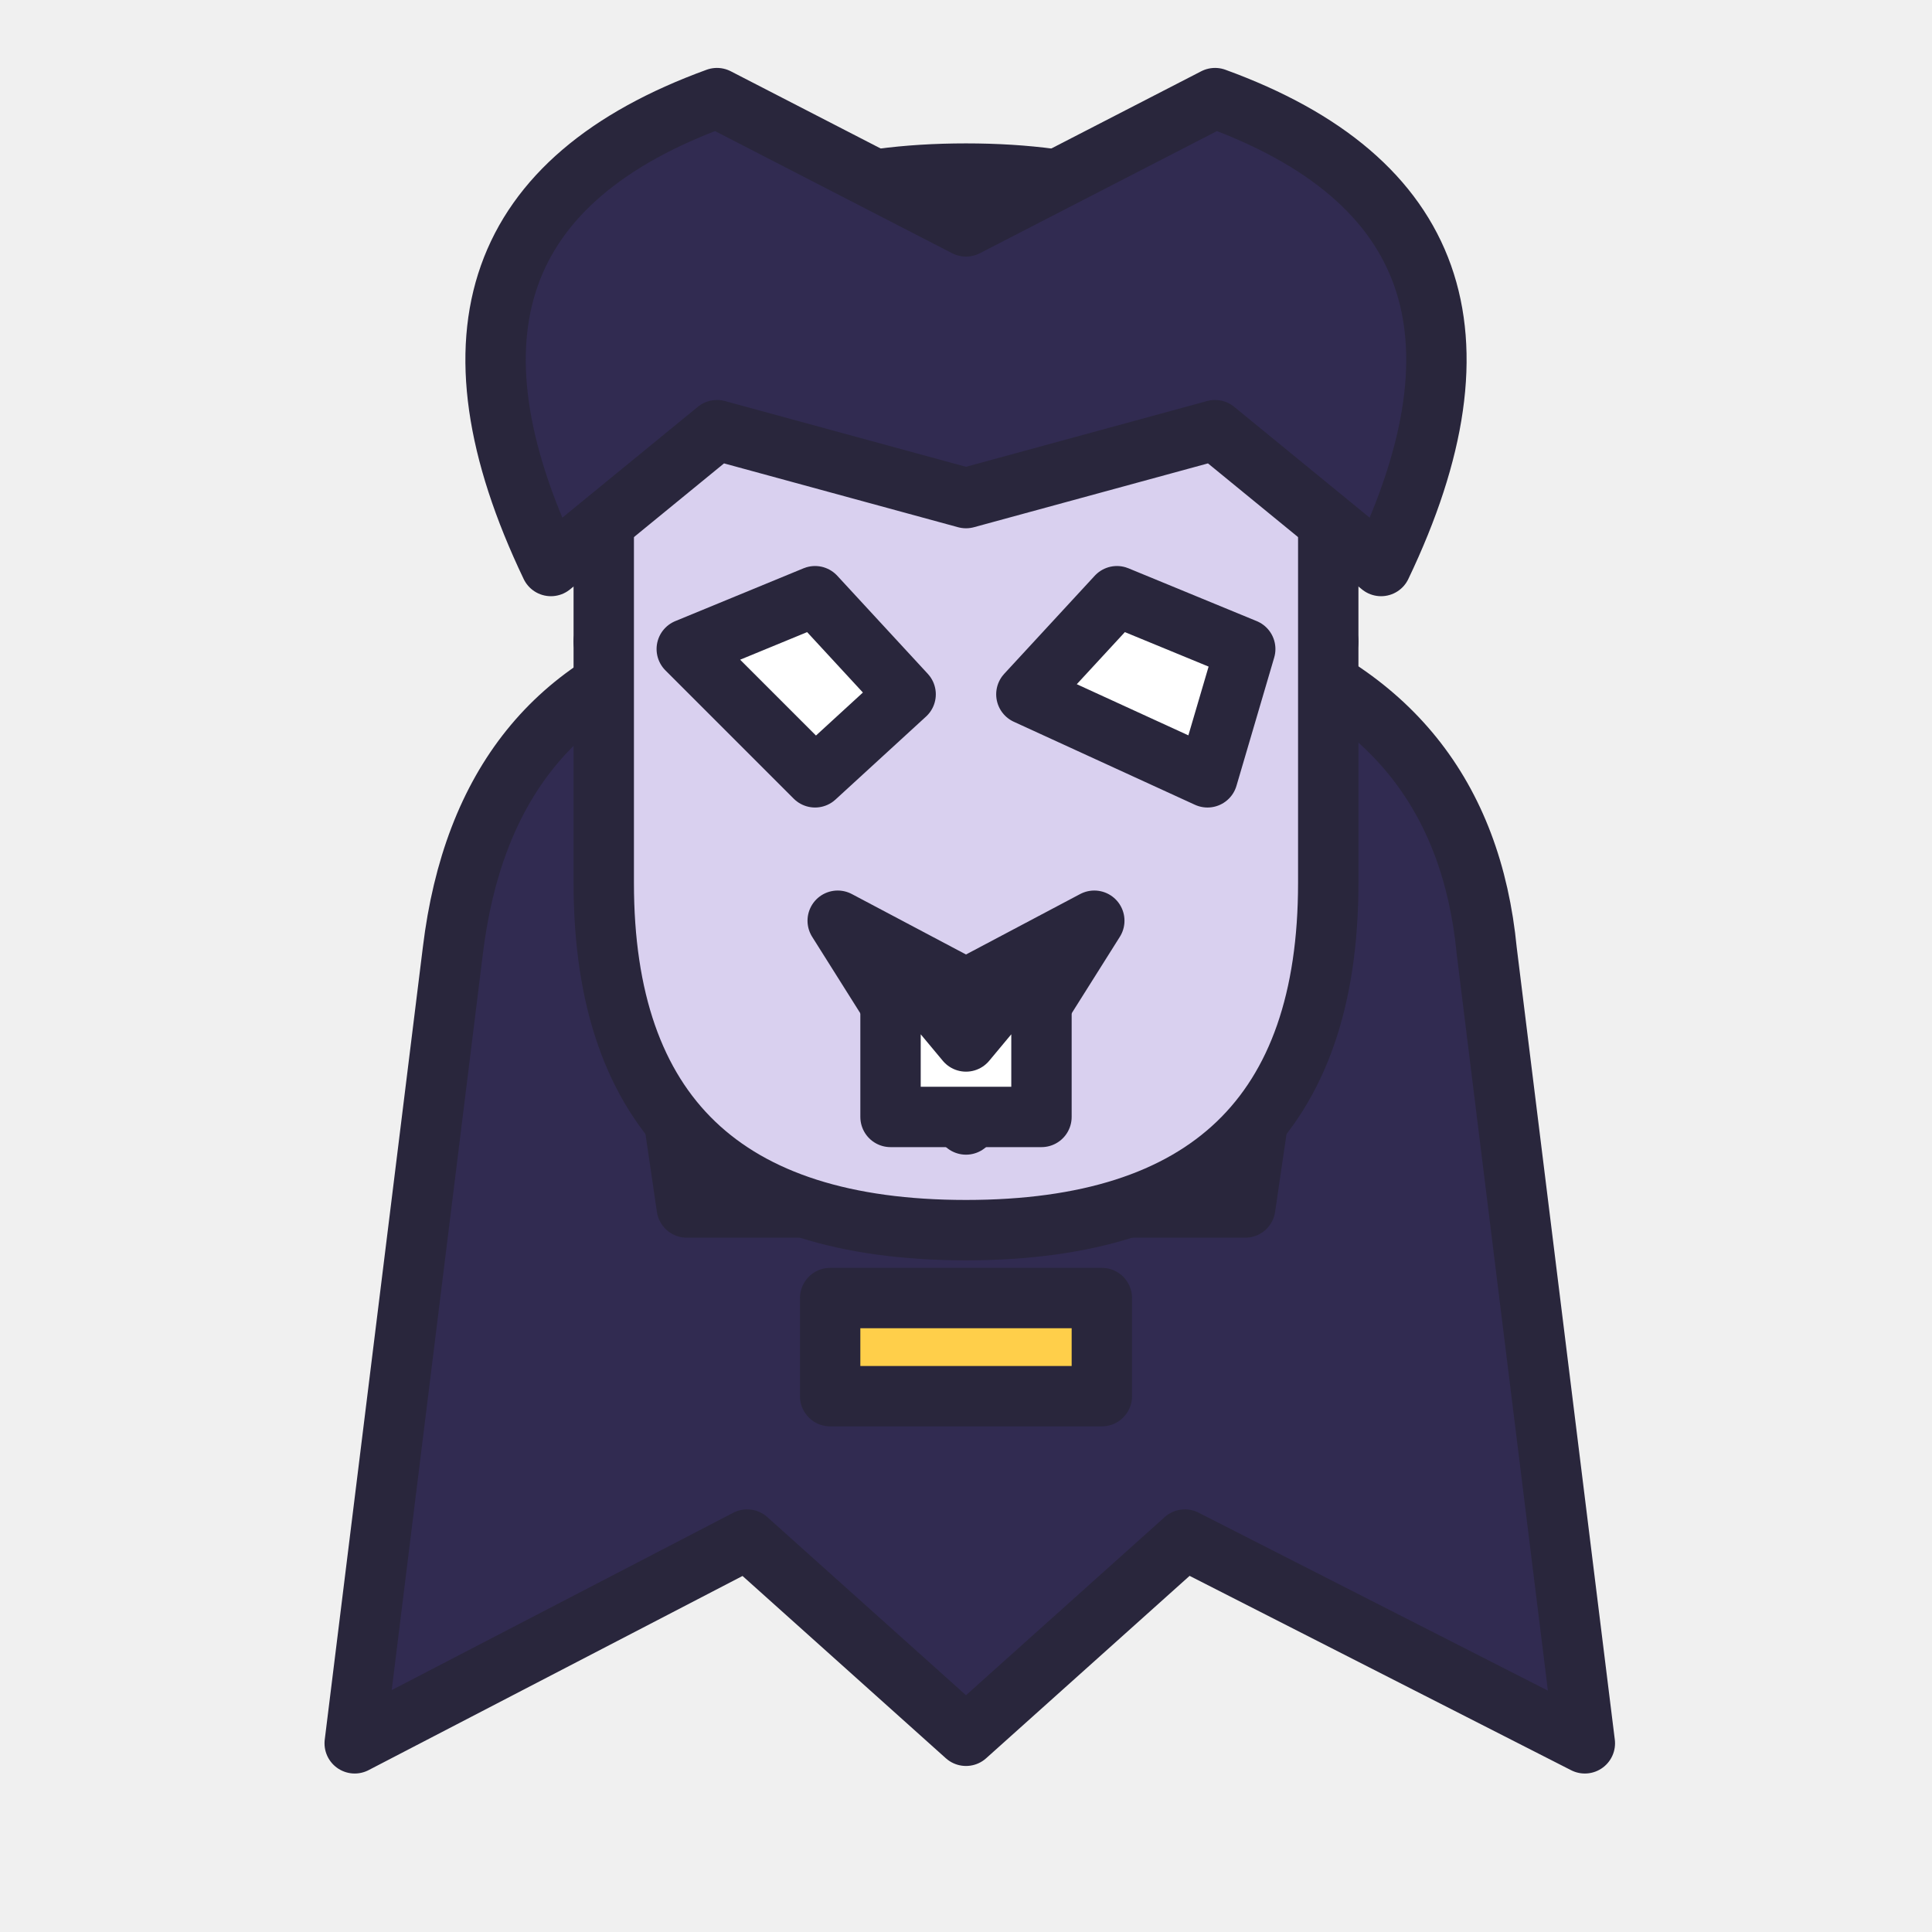
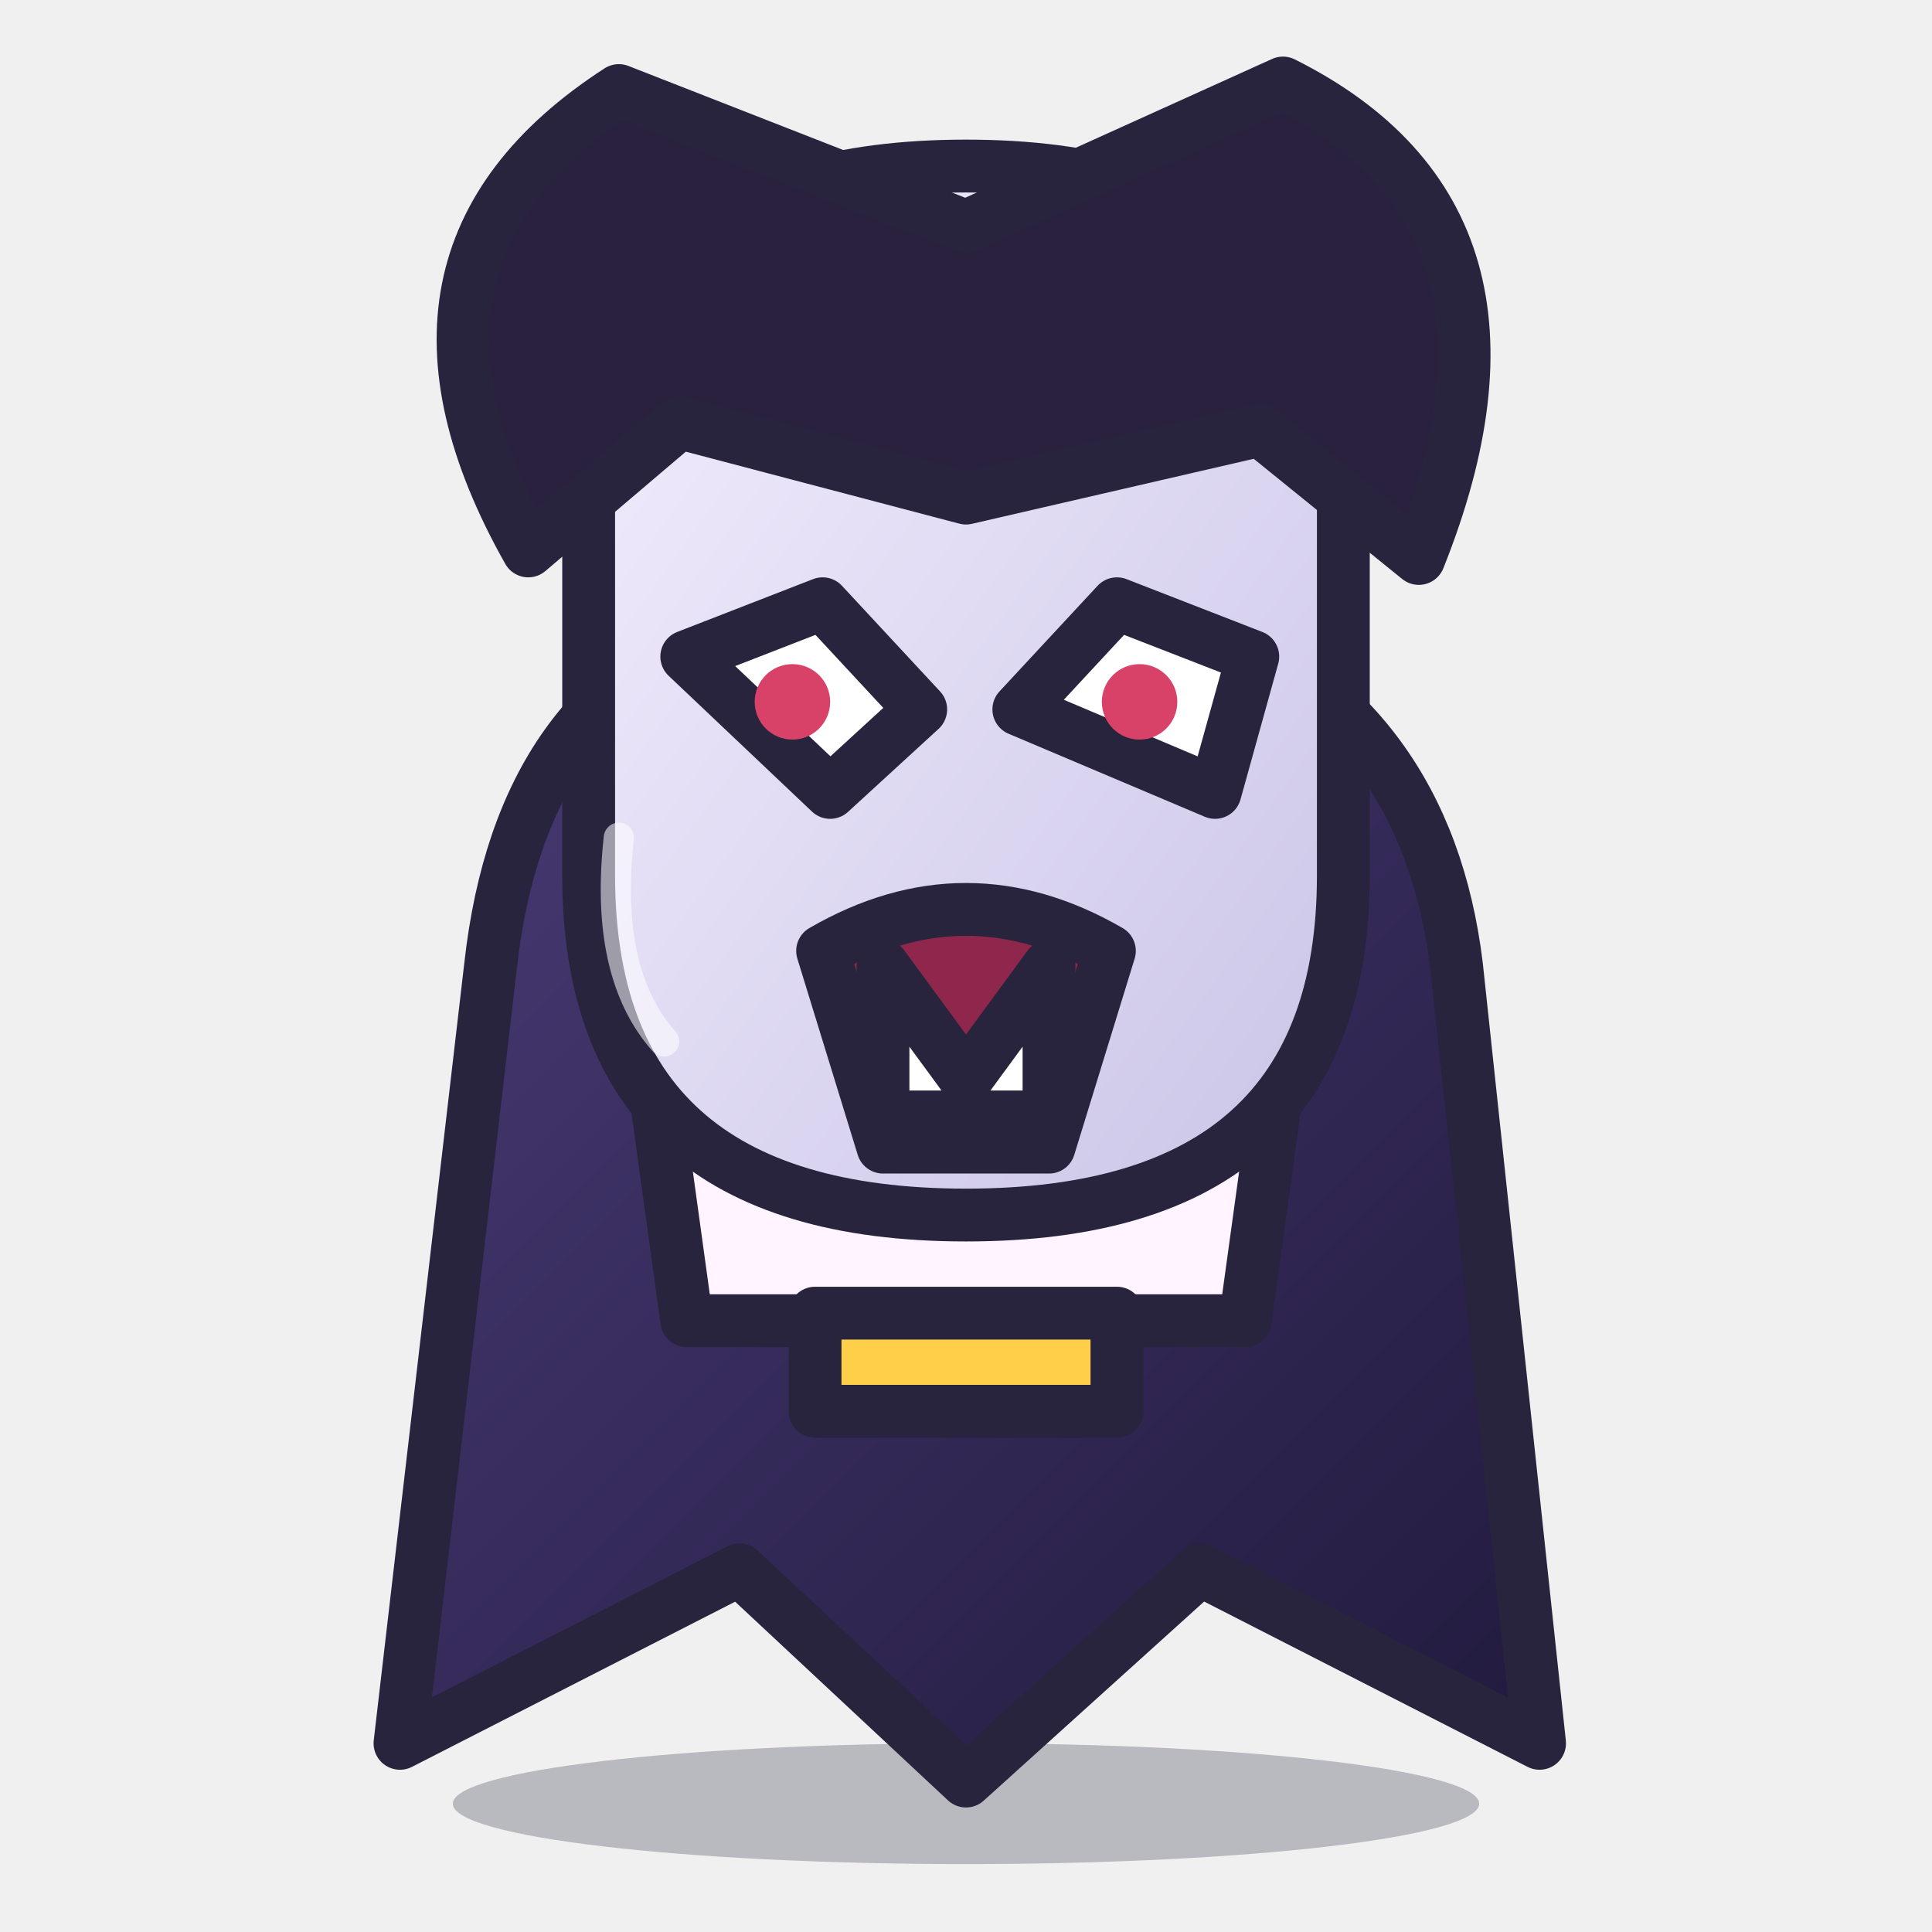
<svg xmlns="http://www.w3.org/2000/svg" viewBox="0 0 256 256">
-   <g stroke="#29263c" stroke-width="8" stroke-linejoin="round" stroke-linecap="round">
-     <path fill="#312b51" d="M47 231l13-105q4-33 33-41h71q30 10 33 41l13 105-53-27-29 26-29-26z" />
-     <path fill="#f1e9f6" d="M80 85l48 54 48-54-11 75h-74z" />
-     <path fill="#d9d0ef" d="M80 68q0-45 48-45t48 45v49q0 46-48 46t-48-46z" />
-     <path fill="#312b51" d="M73 75Q51 29 95 13l33 17 33-17q44 16 22 62l-22-18-33 9-33-9z" />
-     <path fill="#fff" d="M91 86l17-7 12 13-12 11zM136 92l12-13 17 7-5 17z" />
-     <path fill="#d94467" d="M111 122l17 27 17-27-17 9z" />
-     <path fill="#fff" d="M118 126l10 12 10-12v22h-20z" />
-     <path fill="#ffcf4a" d="M110 172h36v13h-36z" />
+   <defs>
+     <linearGradient id="cloak" x1="0" y1="0" x2="1" y2="1">
+       <stop stop-color="#493b76" />
+       <stop offset="1" stop-color="#211a3d" />
+     </linearGradient>
+     <linearGradient id="face" x1="0" y1="0" x2="1" y2="1">
+       <stop stop-color="#f5efff" />
+       <stop offset="1" stop-color="#c9c4e6" />
+     </linearGradient>
+   </defs>
+   <ellipse cx="128" cy="239" rx="68" ry="8" fill="#11162e" opacity=".25" />
+   <g stroke="#28243e" stroke-width="7" stroke-linejoin="round" stroke-linecap="round">
+     <path fill="url(#cloak)" d="M53 231 65 128q4-36 32-45h63q29 12 33 45l11 103-45-23-31 28-30-28z" />
+     <path fill="#fff4ff" d="m79 88 49 67 49-67-12 87H91z" />
+     <path fill="url(#face)" d="M78 67q0-45 50-45t50 45v49q0 45-50 45t-50-45z" />
+     <path fill="#29213e" d="M70 73Q48 34 82 12l46 18 42-19q36 18 18 63l-21-17-39 9-38-10z" />
+     <path fill="#fff" d="m91 87 18-7 13 14-12 11zM135 94l13-14 18 7-5 18z" />
+     <circle cx="105" cy="93" r="5" fill="#d84268" stroke="none" />
+     <circle cx="151" cy="93" r="5" fill="#d84268" stroke="none" />
+     <path fill="#8e274b" d="M109 126q19-11 38 0l-8 26h-22z" />
+     <path fill="#fff" d="m117 128 11 15 11-15v20h-22z" />
+     <path fill="#ffcf4a" d="M108 174h40v13h-40z" />
+     <path fill="none" stroke="#fff" stroke-width="4" opacity=".55" d="M82 111q-2 18 6 27" />
  </g>
</svg>
